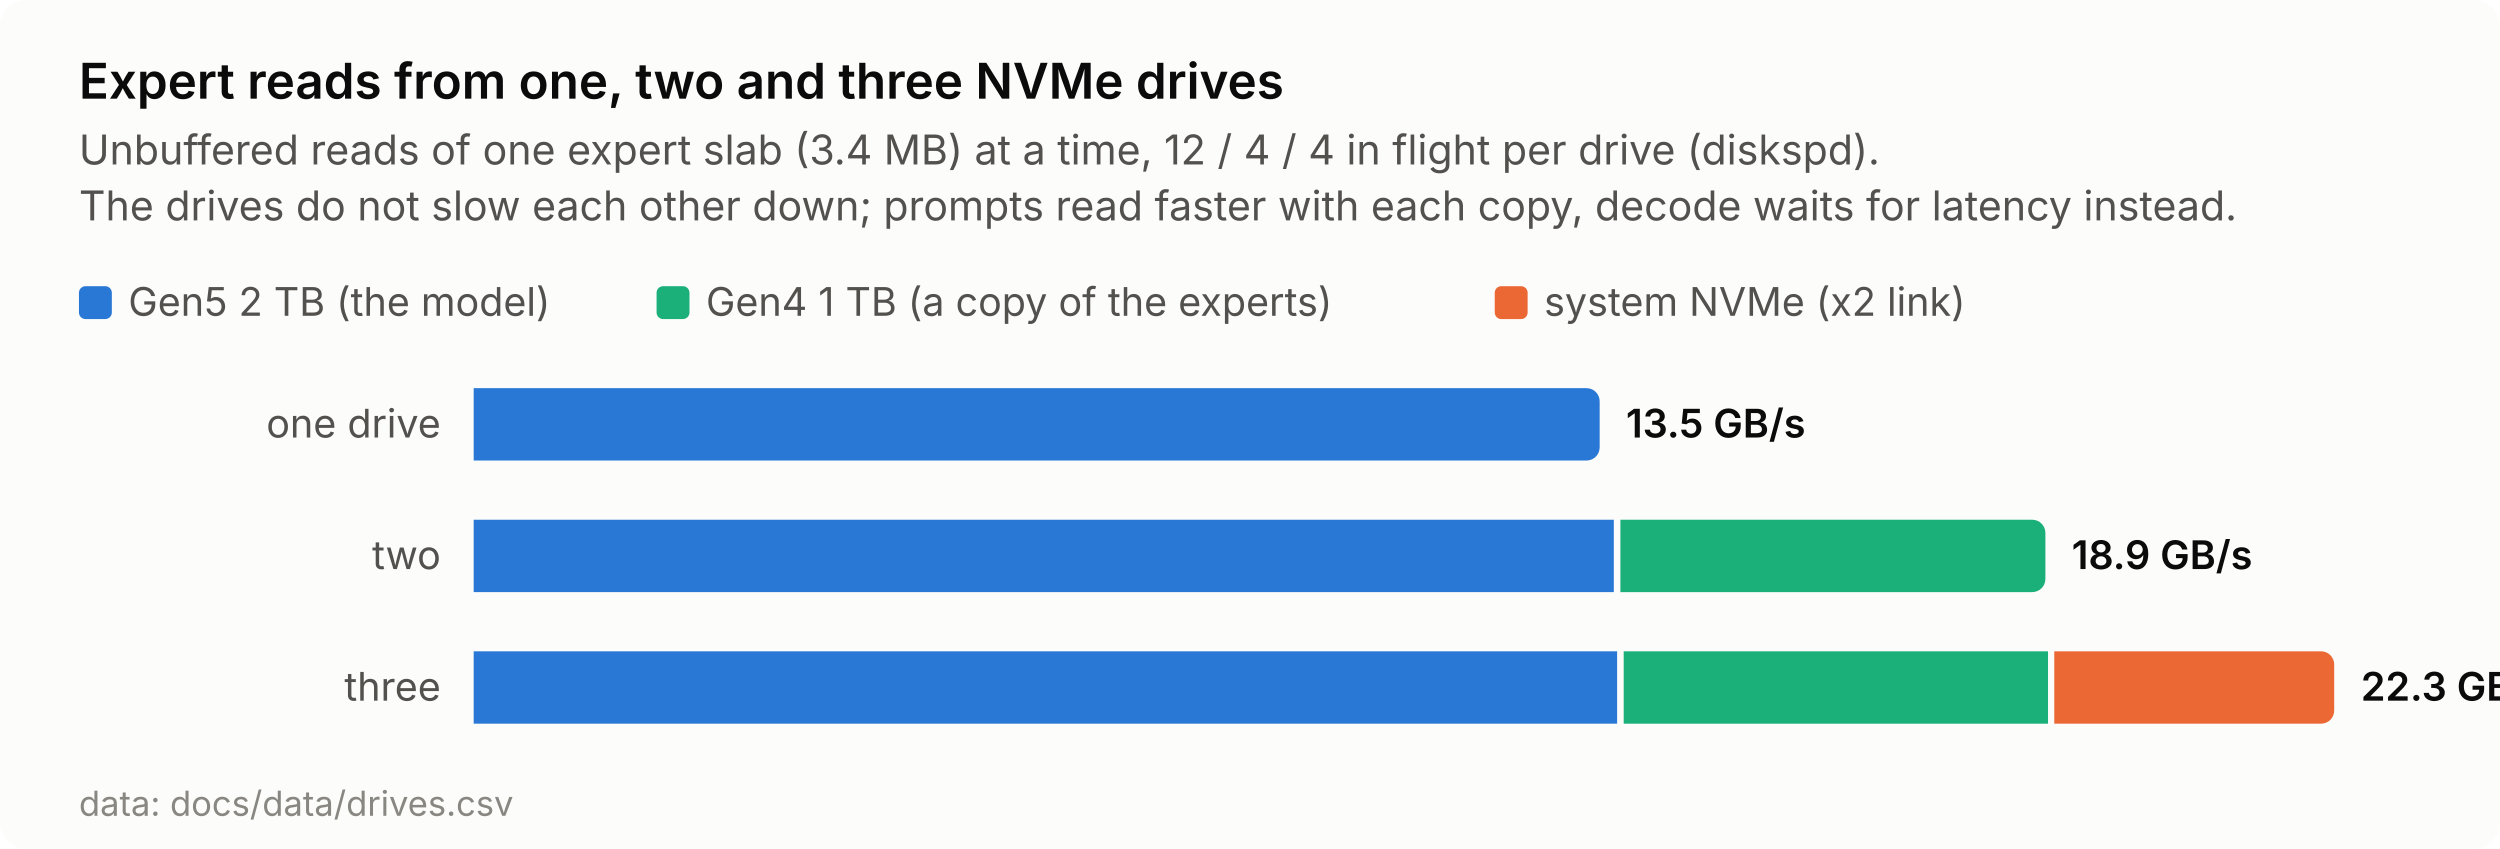
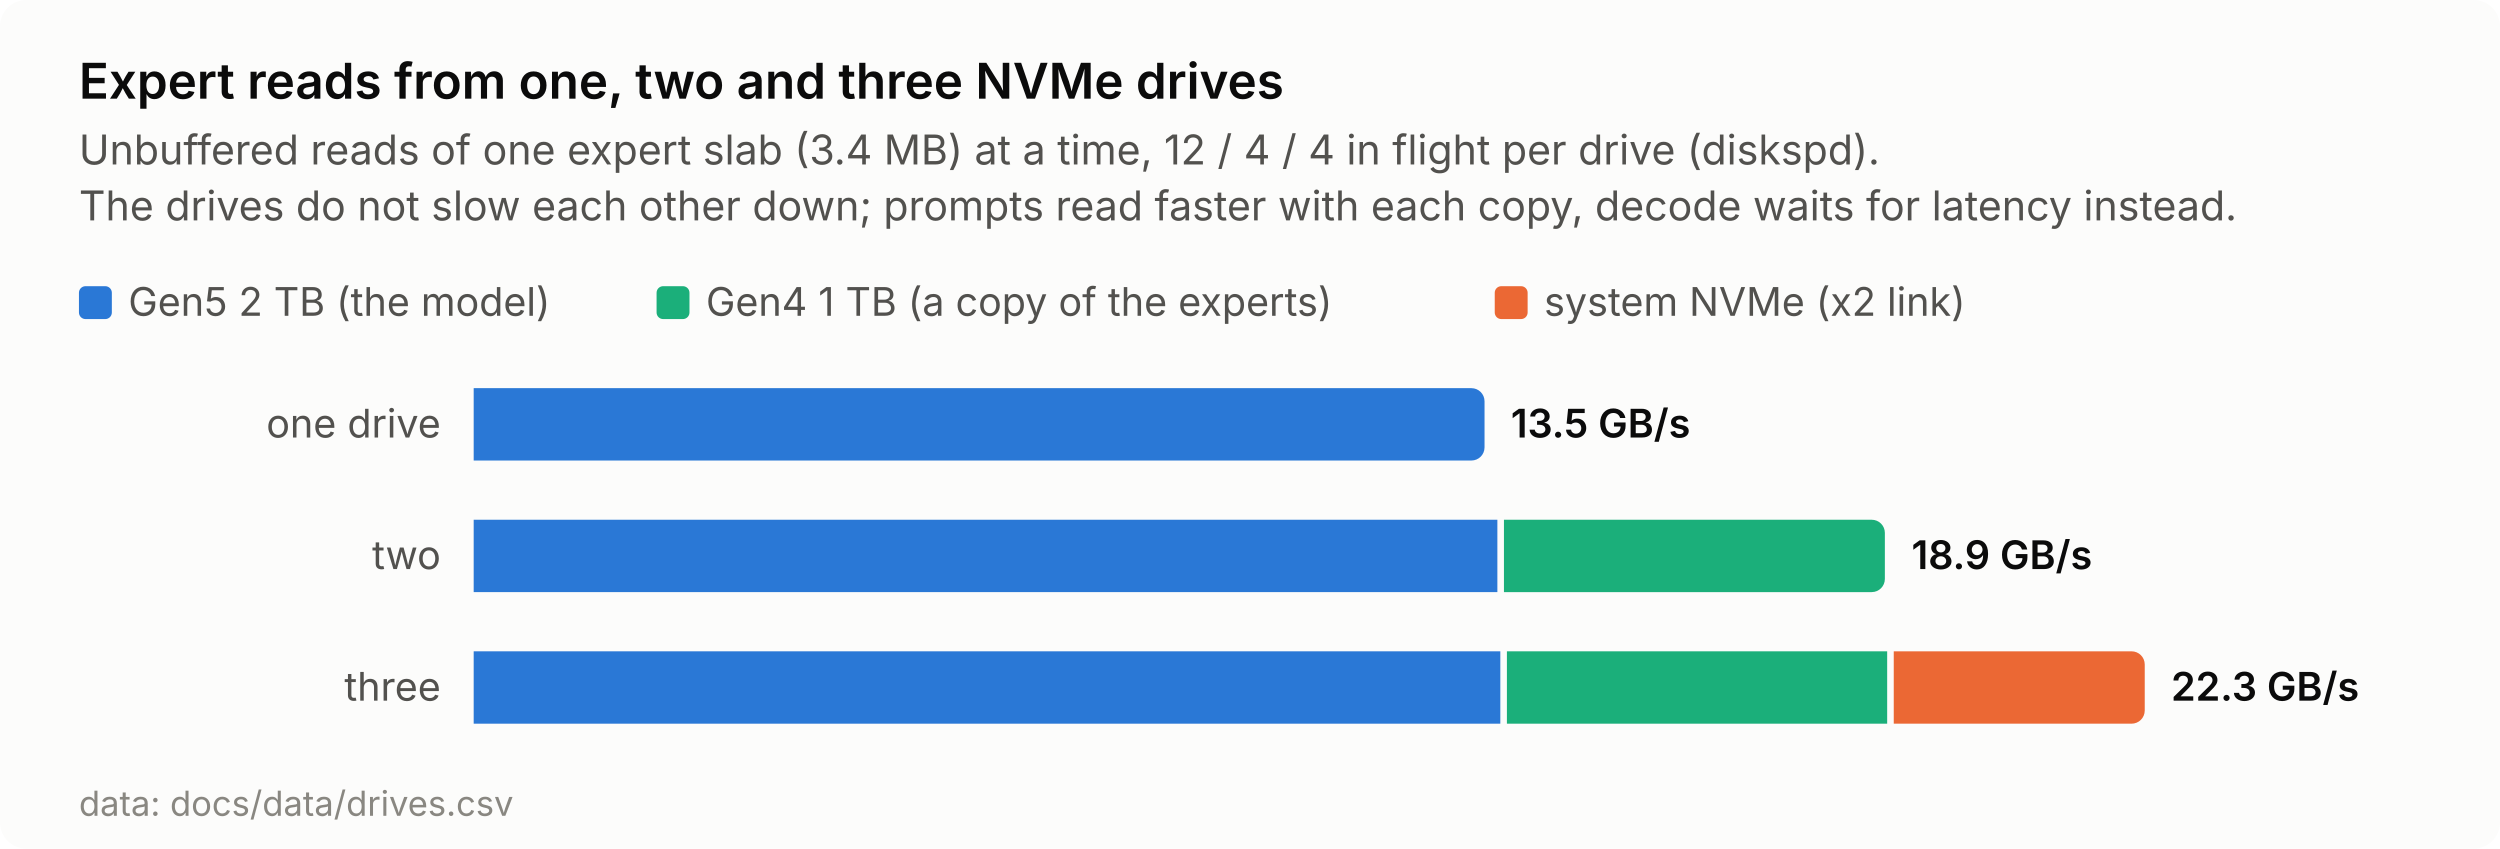
<svg xmlns="http://www.w3.org/2000/svg" viewBox="0 0 760 258" width="760" height="258" role="img" aria-labelledby="t d" font-family="system-ui, -apple-system, 'Segoe UI', sans-serif">
  <rect width="760" height="258" rx="8" fill="#fcfcfb" />
  <text x="24" y="30" font-size="15" fill="#0b0b0b" text-anchor="start" font-weight="600">Expert reads from one, two and three NVMe drives</text>
  <text x="24" y="50" font-size="12.5" fill="#52514e" text-anchor="start">Unbuffered reads of one expert slab (3.4 MB) at a time, 12 / 4 / 4 in flight per drive (diskspd).</text>
  <text x="24" y="67" font-size="12.5" fill="#52514e" text-anchor="start">The drives do not slow each other down; prompts read faster with each copy, decode waits for latency instead.</text>
  <rect x="24" y="87" width="10" height="10" rx="2" fill="#2a78d6" />
  <text x="39" y="96" font-size="12" fill="#52514e" text-anchor="start">Gen5 2 TB (the model)</text>
  <rect x="199.6" y="87" width="10" height="10" rx="2" fill="#1baf7a" />
  <text x="214.6" y="96" font-size="12" fill="#52514e" text-anchor="start">Gen4 1 TB (a copy of the experts)</text>
  <rect x="454.4" y="87" width="10" height="10" rx="2" fill="#eb6834" />
  <text x="469.4" y="96" font-size="12" fill="#52514e" text-anchor="start">system NVMe (x2 link)</text>
  <text x="134" y="133" font-size="12" fill="#52514e" text-anchor="end">one drive</text>
-   <path d="M144,118 h338.3 a4,4 0 0 1 4,4 v14 a4,4 0 0 1 -4,4 h-338.3 z" fill="#2a78d6" />
-   <text x="494.3" y="133" font-size="12" fill="#0b0b0b" text-anchor="start" font-weight="600">13.5 GB/s</text>
+   <path d="M144,118 h303.3 a4,4 0 0 1 4,4 v14 a4,4 0 0 1 -4,4 h-303.3 z" fill="#2a78d6" />
+   <text x="459.3" y="133" font-size="12" fill="#0b0b0b" text-anchor="start" font-weight="600">13.5 GB/s</text>
  <text x="134" y="173" font-size="12" fill="#52514e" text-anchor="end">two</text>
-   <rect x="144" y="158" width="346.6" height="22" fill="#2a78d6" />
-   <path d="M492.6,158 h125.2 a4,4 0 0 1 4,4 v14 a4,4 0 0 1 -4,4 h-125.2 z" fill="#1baf7a" />
-   <text x="629.8" y="173" font-size="12" fill="#0b0b0b" text-anchor="start" font-weight="600">18.9 GB/s</text>
+   <rect x="144" y="158" width="311.2" height="22" fill="#2a78d6" />
+   <path d="M457.2,158 h111.8 a4,4 0 0 1 4,4 v14 a4,4 0 0 1 -4,4 h-111.8 z" fill="#1baf7a" />
+   <text x="581.1" y="173" font-size="12" fill="#0b0b0b" text-anchor="start" font-weight="600">18.9 GB/s</text>
  <text x="134" y="213" font-size="12" fill="#52514e" text-anchor="end">three</text>
-   <rect x="144" y="198" width="347.6" height="22" fill="#2a78d6" />
-   <rect x="493.6" y="198" width="129" height="22" fill="#1baf7a" />
-   <path d="M624.5,198 h81.1 a4,4 0 0 1 4,4 v14 a4,4 0 0 1 -4,4 h-81.1 z" fill="#eb6834" />
-   <text x="717.7" y="213" font-size="12" fill="#0b0b0b" text-anchor="start" font-weight="600">22.3 GB/s</text>
+   <rect x="144" y="198" width="312.1" height="22" fill="#2a78d6" />
+   <rect x="458.1" y="198" width="115.6" height="22" fill="#1baf7a" />
+   <path d="M575.7,198 h72.3 a4,4 0 0 1 4,4 v14 a4,4 0 0 1 -4,4 h-72.3 z" fill="#eb6834" />
+   <text x="660" y="213" font-size="12" fill="#0b0b0b" text-anchor="start" font-weight="600">22.3 GB/s</text>
  <text x="24" y="248" font-size="10.5" fill="#898781" text-anchor="start">data: docs/data/drives.csv</text>
</svg>
